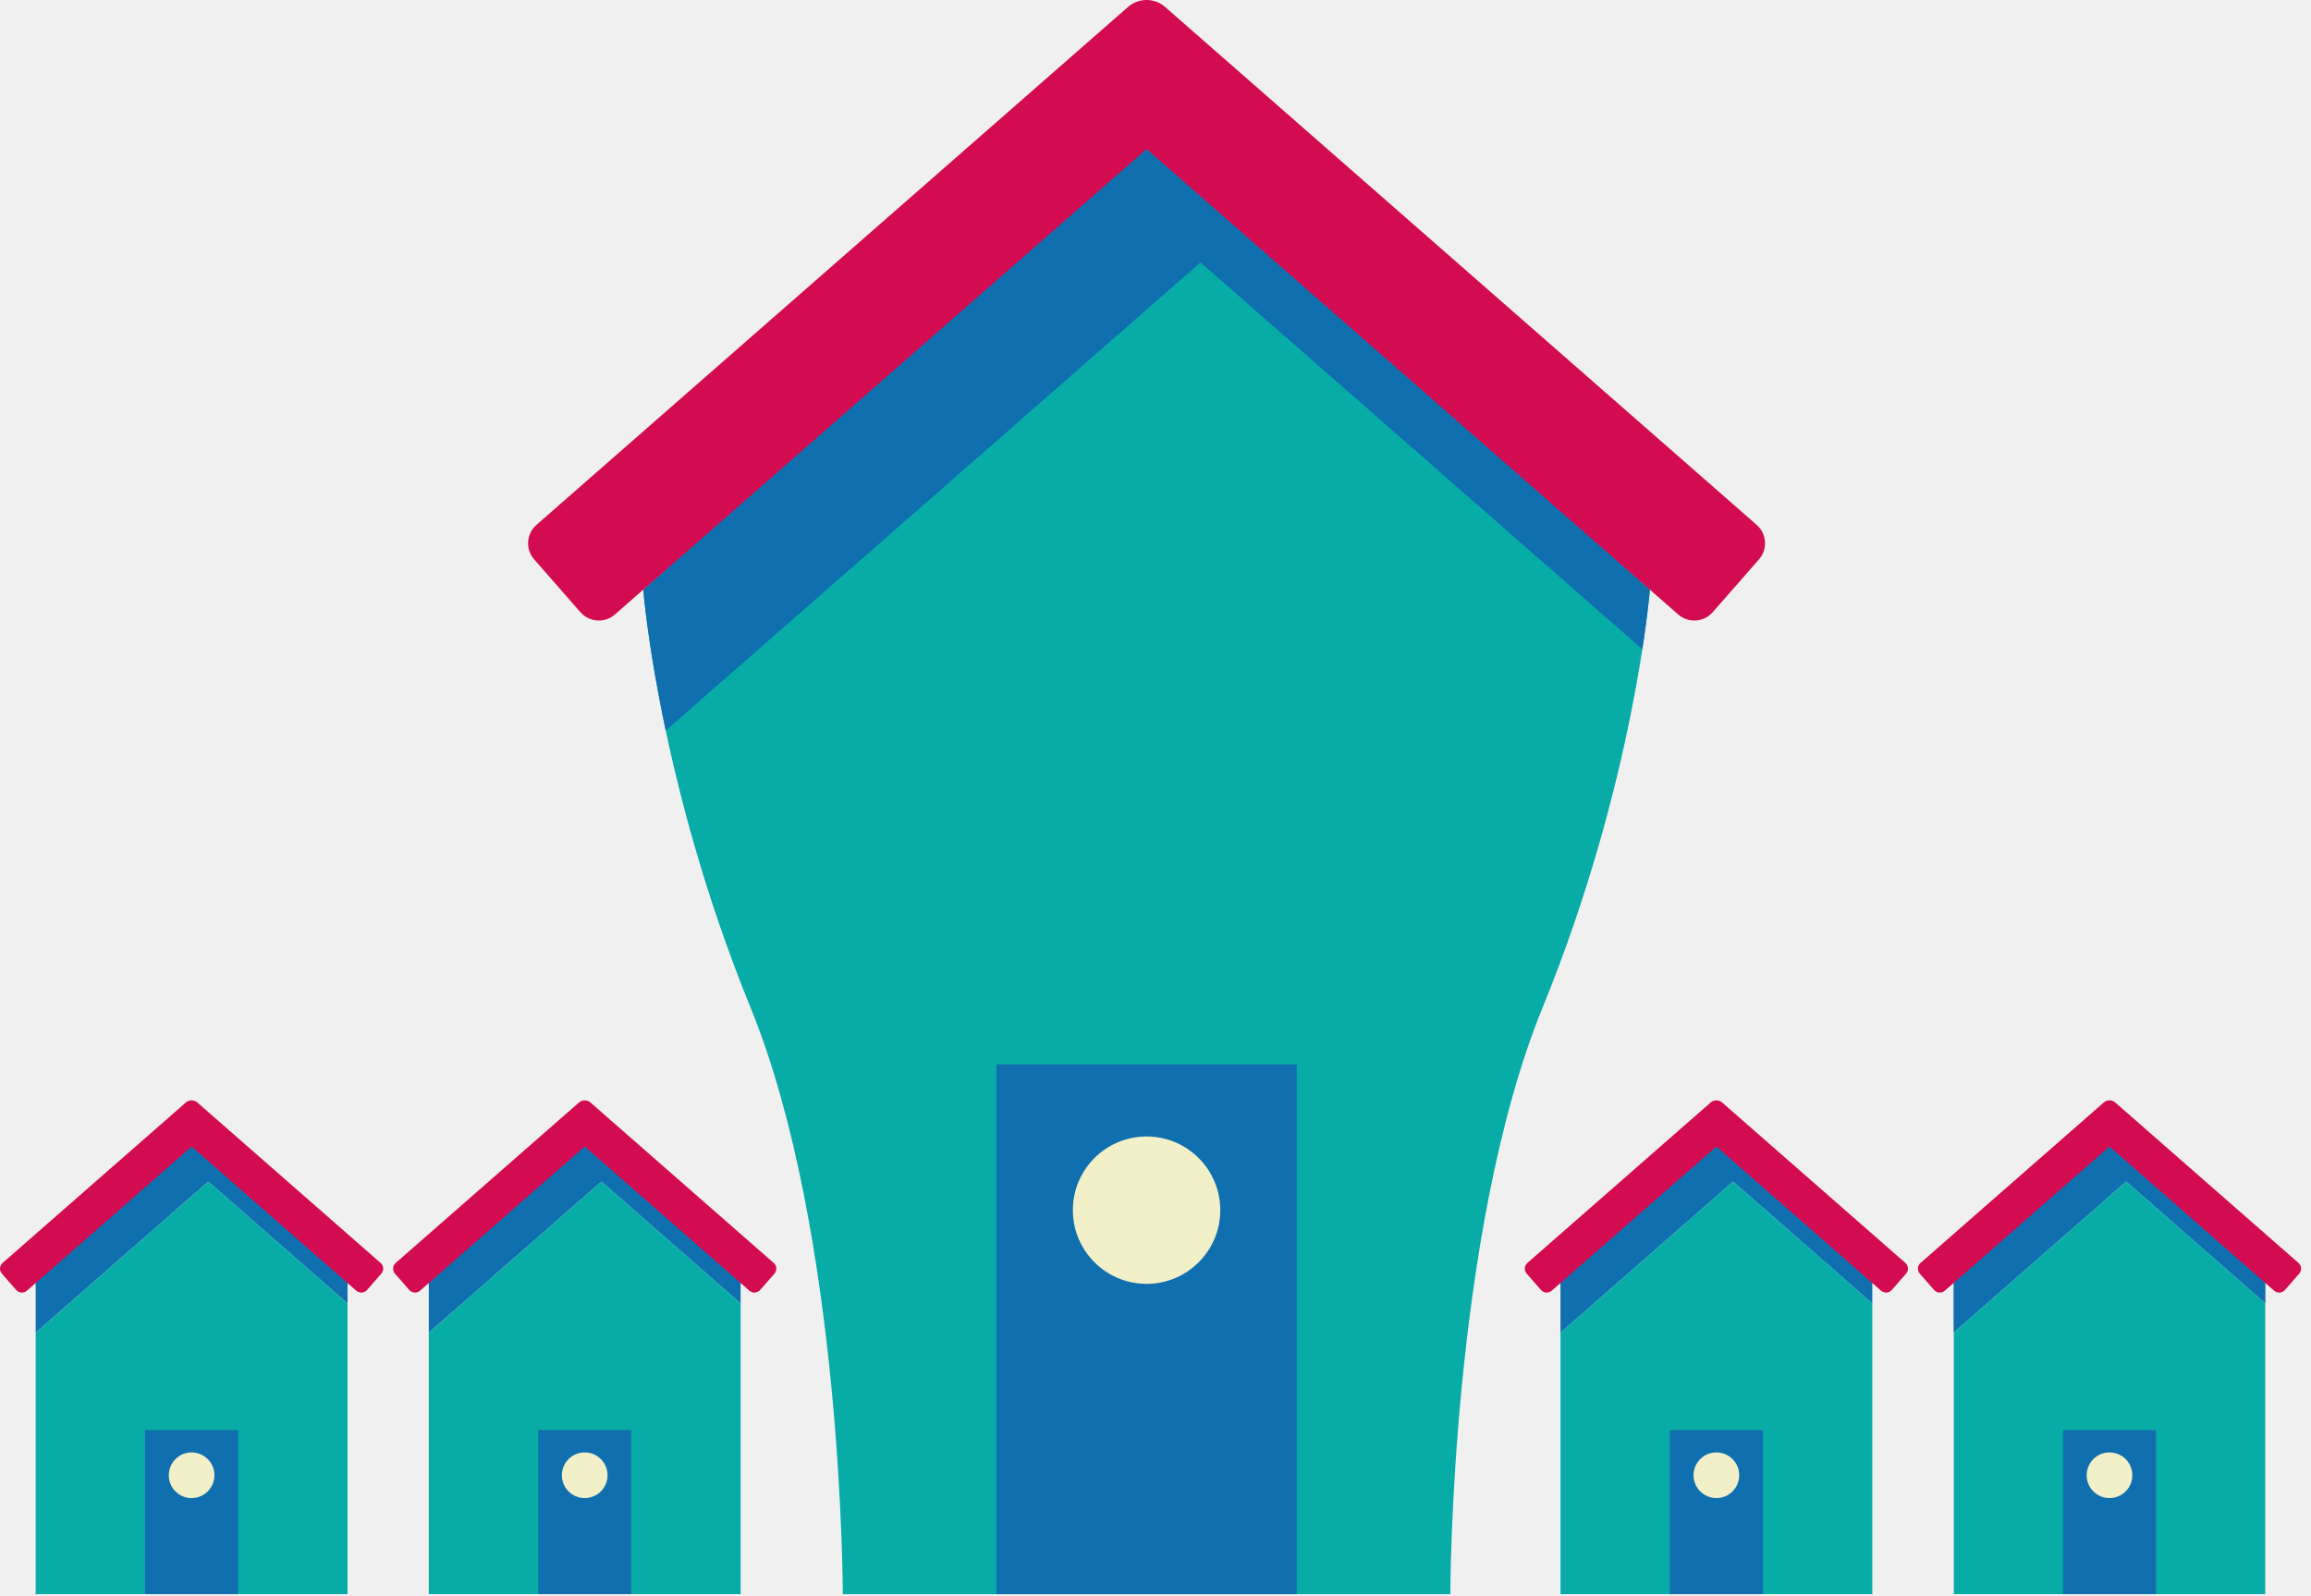
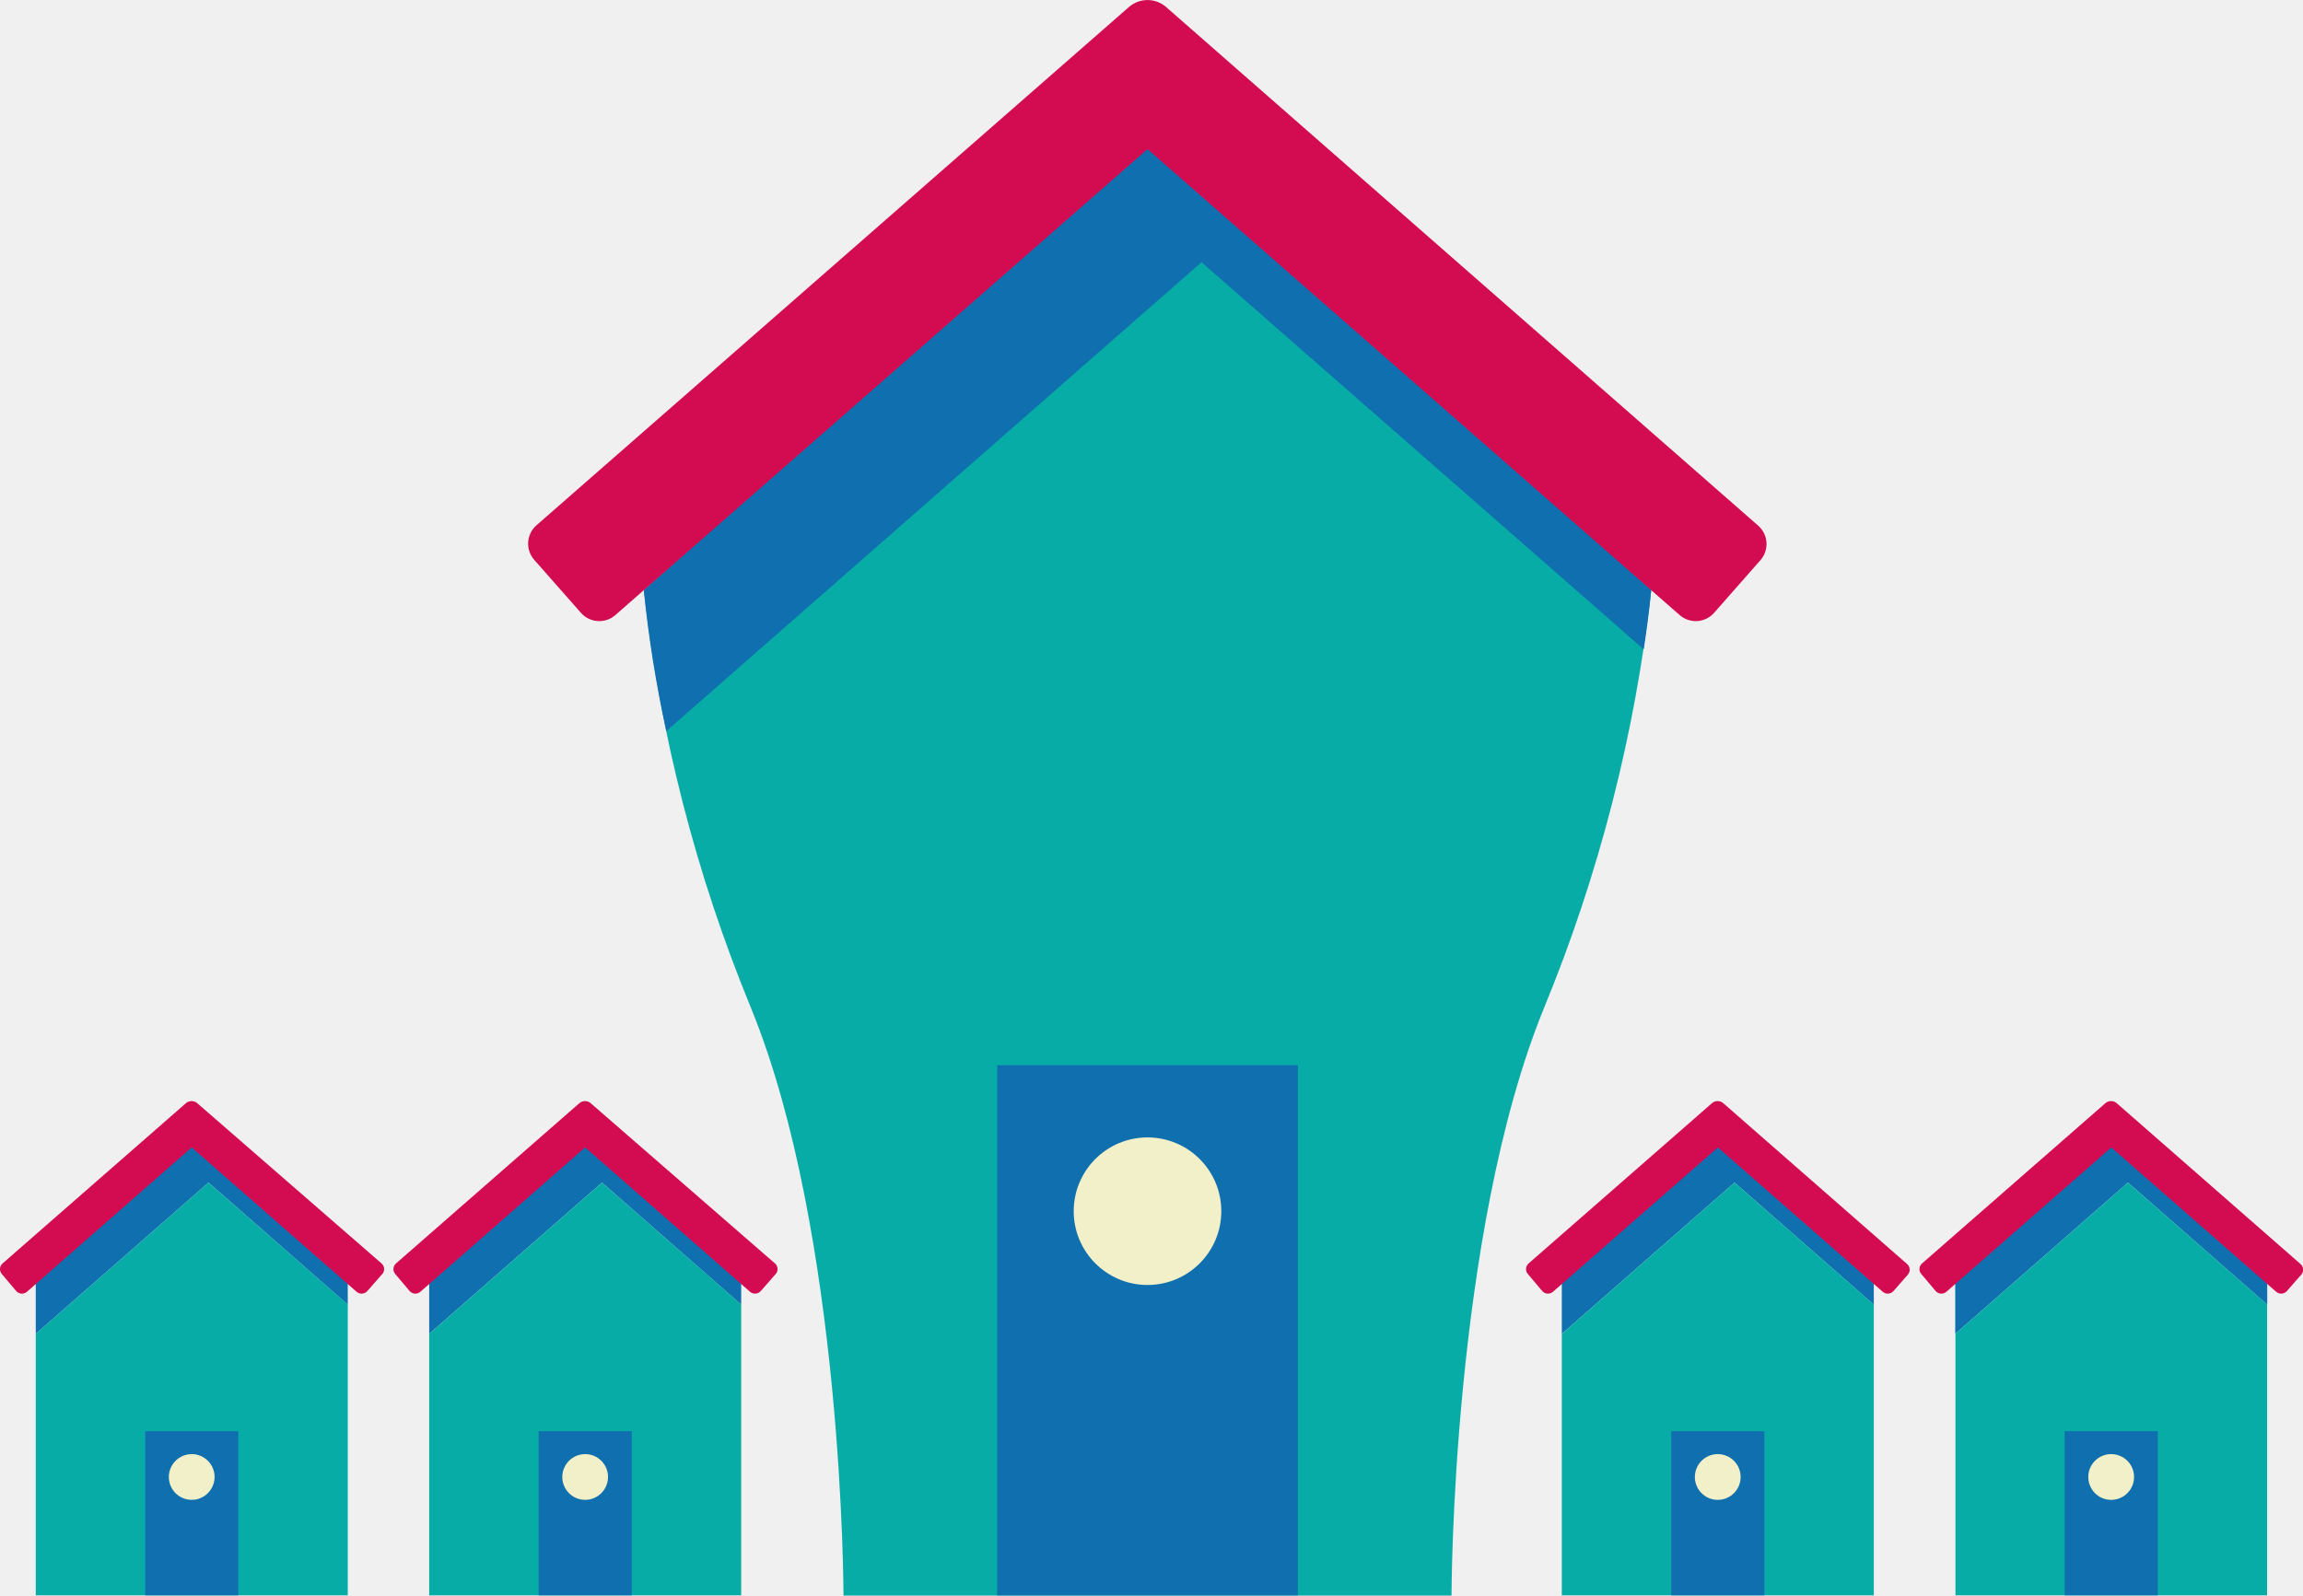
- <svg xmlns="http://www.w3.org/2000/svg" xmlns:xlink="http://www.w3.org/1999/xlink" viewBox="0 0 194 134" version="1.1">
+ <svg xmlns="http://www.w3.org/2000/svg" id="d77aa276-63ba-4af3-aa0f-9c7d32d96f85" data-name="Layer 1" viewBox="0 0 193.17 133.87">
  <defs>
-     <polygon id="path-1" points="54 134 193.169 134 193.169 0.133 0 0.133 0 134 54 134 138.5 134 138.5 11.975 54 11.975" />
-     <polygon id="path-3" points="0.996 35 27.174 35 27.174 0.354 0.996 0.354" />
-     <polygon id="path-5" points="0 134.867 193.169 134.867 193.169 1 0 1" />
+     <mask id="e8c9aa31-27dd-46a3-8389-45f266462cdc" x="164" y="99.22" width="26.18" height="34.65" maskUnits="userSpaceOnUse">
+       <g transform="translate(0 0)">
+         <g id="578e2697-feb8-4180-bb19-6e0a9f496ca1" data-name="mask-2">
+           <polygon id="3671ed55-43eb-457d-9bbc-f2eae1320ded" data-name="path-1" points="164 133.87 190.17 133.87 190.17 99.22 164 99.22 164 133.87" style="fill: #fff" />
+         </g>
+       </g>
+     </mask>
+     <mask id="f7e8af3b-6c86-4613-93e0-eda2a399e24b" x="0" y="0" width="193.17" height="133.87" maskUnits="userSpaceOnUse">
+       <g transform="translate(0 0)">
+         <g id="3b56efd3-8b12-4e8b-aed9-50c726198af3" data-name="mask-4">
+           <polygon id="7ef336c8-9435-44f1-b5ff-5f556b3454bb" data-name="path-3" points="0 133.87 193.17 133.87 193.17 0 0 0 0 133.87" style="fill: #fff" />
+         </g>
+       </g>
+     </mask>
  </defs>
-   <g id="Page-1" stroke="none" stroke-width="1" fill="none" fill-rule="evenodd">
-     <g transform="translate(0, -1)">
-       <g id="Group-3" transform="translate(0, 0.867)">
-         <mask id="mask-2" fill="white">
-           <use xlink:href="#path-1" />
-         </mask>
-         <g id="Clip-2" />
-         <path d="M96.25,11.975 L54,49.646 C54,49.646 55.25,65.725 63,84.725 C70.75,103.725 70.75,134 70.75,134 L96.25,134 L121.75,134 C121.75,134 121.75,103.725 129.5,84.725 C137.25,65.725 138.5,49.646 138.5,49.646 L96.25,11.975 Z" id="Fill-1" fill="#08ACA6" />
+   <g id="c3f4a673-685b-4200-8f18-1f185fc15197" data-name="Page-1">
+     <g id="7855fe81-c6ea-4f4e-a8f4-85ba58787069" data-name="houses">
+       <g id="787d51a0-7dad-468d-a02a-d2622fa820e3" data-name="Group-3">
+         <path id="050459a0-e199-418a-8703-6095fe833abf" data-name="Fill-1" d="M96.25,11.84,54,49.51a129.89,129.89,0,0,0,9,35.08c7.75,19,7.75,49.28,7.75,49.28h51s0-30.28,7.75-49.28a129.89,129.89,0,0,0,9-35.08Z" transform="translate(0 0)" style="fill: #08aca6" />
      </g>
-       <polygon id="Fill-4" fill="#106FAE" points="177.084 95.213 163.995 106.675 163.995 112.912 178.487 100.221 190.173 110.456 190.173 106.675" />
-       <g id="Group-8" transform="translate(163, 99.867)">
-         <mask id="mask-4" fill="white">
-           <use xlink:href="#path-3" />
-         </mask>
-         <g id="Clip-7" />
-         <polygon id="Fill-6" fill="#08ACA6" mask="url(#mask-4)" points="0.996 13.044 0.996 35 27.174 35 27.174 10.588 15.487 0.354" />
+       <polygon id="32e0a3f9-b1d9-4089-9670-52fc0c988d2b" data-name="Fill-4" points="177.09 94.21 164 105.67 164 111.91 178.49 99.22 190.17 109.46 190.17 105.67 177.09 94.21" style="fill: #106fae" />
+       <g id="6f5e1920-240e-480f-88e6-724e2899ba4d" data-name="Group-8">
+         <g id="f935b0ad-d859-4308-93fd-5f0f989653d4" data-name="Fill-6-Clipped">
+           <g style="mask: url(#e8c9aa31-27dd-46a3-8389-45f266462cdc)">
+             <polygon id="d4329cb5-eee4-48de-b045-3264396485c0" data-name="Fill-6" points="164 111.91 164 133.87 190.17 133.87 190.17 109.45 178.49 99.22 164 111.91" style="fill: #08aca6" />
+           </g>
+         </g>
      </g>
-       <path d="M162.361,109.321 C162.592,109.585 162.994,109.612 163.258,109.381 L177.085,97.272 L190.911,109.381 C191.175,109.612 191.577,109.585 191.808,109.321 L193.012,107.946 C193.243,107.683 193.216,107.281 192.952,107.05 L177.568,93.577 C177.291,93.335 176.878,93.335 176.601,93.577 L161.217,107.05 C160.953,107.281 160.926,107.683 161.157,107.946 L162.361,109.321 Z" id="Fill-9" fill="#D30B50" />
-       <mask id="mask-6" fill="white">
-         <use xlink:href="#path-5" />
-       </mask>
-       <g id="Clip-12" />
-       <polygon id="Fill-11" fill="#106FAE" mask="url(#mask-6)" points="173.178 134.867 180.99 134.867 180.99 121.081 173.178 121.081" />
-       <path d="M177.084,122.959 C176.025,122.959 175.167,123.817 175.167,124.876 C175.167,125.934 176.025,126.792 177.084,126.792 C178.143,126.792 179.001,125.934 179.001,124.876 C179.001,123.817 178.143,122.959 177.084,122.959" id="Fill-13" fill="#F2F0C8" mask="url(#mask-6)" />
-       <polygon id="Fill-14" fill="#106FAE" mask="url(#mask-6)" points="144.084 95.213 130.995 106.675 130.995 112.912 145.487 100.221 157.173 110.456 157.173 106.675" />
-       <polygon id="Fill-15" fill="#08ACA6" mask="url(#mask-6)" points="130.996 112.911 130.996 134.867 157.174 134.867 157.174 110.455 145.487 100.221" />
-       <path d="M129.361,109.321 C129.592,109.585 129.994,109.612 130.258,109.381 L144.085,97.272 L157.911,109.381 C158.175,109.612 158.577,109.585 158.808,109.321 L160.012,107.946 C160.243,107.683 160.216,107.281 159.952,107.05 L144.568,93.577 C144.291,93.335 143.878,93.335 143.601,93.577 L128.217,107.05 C127.953,107.281 127.926,107.683 128.157,107.946 L129.361,109.321 Z" id="Fill-16" fill="#D30B50" mask="url(#mask-6)" />
-       <polygon id="Fill-17" fill="#106FAE" mask="url(#mask-6)" points="140.178 134.867 147.99 134.867 147.99 121.081 140.178 121.081" />
-       <path d="M144.084,122.959 C143.025,122.959 142.167,123.817 142.167,124.876 C142.167,125.934 143.025,126.792 144.084,126.792 C145.143,126.792 146.001,125.934 146.001,124.876 C146.001,123.817 145.143,122.959 144.084,122.959" id="Fill-18" fill="#F2F0C8" mask="url(#mask-6)" />
-       <polygon id="Fill-19" fill="#106FAE" mask="url(#mask-6)" points="49.084 95.213 35.995 106.675 35.995 112.912 50.486 100.221 62.173 110.456 62.173 106.675" />
-       <polygon id="Fill-20" fill="#08ACA6" mask="url(#mask-6)" points="35.996 112.911 35.996 134.867 62.174 134.867 62.174 110.455 50.487 100.221" />
-       <path d="M34.361,109.321 C34.592,109.585 34.994,109.612 35.258,109.381 L49.085,97.272 L62.911,109.381 C63.175,109.612 63.577,109.585 63.808,109.321 L65.012,107.946 C65.243,107.683 65.216,107.281 64.952,107.05 L49.568,93.577 C49.291,93.335 48.878,93.335 48.601,93.577 L33.217,107.05 C32.953,107.281 32.926,107.683 33.157,107.946 L34.361,109.321 Z" id="Fill-21" fill="#D30B50" mask="url(#mask-6)" />
-       <polygon id="Fill-22" fill="#106FAE" mask="url(#mask-6)" points="45.178 134.867 52.99 134.867 52.99 121.081 45.178 121.081" />
-       <path d="M49.084,122.959 C48.026,122.959 47.167,123.817 47.167,124.876 C47.167,125.934 48.026,126.792 49.084,126.792 C50.144,126.792 51.002,125.934 51.002,124.876 C51.002,123.817 50.144,122.959 49.084,122.959" id="Fill-23" fill="#F2F0C8" mask="url(#mask-6)" />
-       <polygon id="Fill-24" fill="#106FAE" mask="url(#mask-6)" points="16.084 95.213 2.995 106.675 2.995 112.912 17.486 100.221 29.174 110.456 29.174 106.675" />
-       <polygon id="Fill-25" fill="#08ACA6" mask="url(#mask-6)" points="2.996 112.911 2.996 134.867 29.174 134.867 29.174 110.455 17.487 100.221" />
-       <path d="M1.361,109.321 C1.592,109.585 1.994,109.612 2.258,109.381 L16.085,97.272 L29.911,109.381 C30.175,109.612 30.577,109.585 30.808,109.321 L32.012,107.946 C32.243,107.683 32.216,107.281 31.952,107.05 L16.568,93.577 C16.291,93.335 15.878,93.335 15.601,93.577 L0.217,107.05 C-0.047,107.281 -0.074,107.683 0.157,107.946 L1.361,109.321 Z" id="Fill-26" fill="#D30B50" mask="url(#mask-6)" />
-       <polygon id="Fill-27" fill="#106FAE" mask="url(#mask-6)" points="12.178 134.867 19.99 134.867 19.99 121.081 12.178 121.081" />
-       <path d="M16.084,122.959 C15.025,122.959 14.168,123.817 14.168,124.876 C14.168,125.934 15.025,126.792 16.084,126.792 C17.143,126.792 18.002,125.934 18.002,124.876 C18.002,123.817 17.143,122.959 16.084,122.959" id="Fill-28" fill="#F2F0C8" mask="url(#mask-6)" />
-       <path d="M54,50.514 C54,50.514 54.36,55.135 55.886,62.344 L100.775,23.034 L137.868,55.517 C138.356,52.355 138.5,50.514 138.5,50.514 L96.25,12.842 L54,50.514 Z" id="Fill-29" fill="#106FAE" mask="url(#mask-6)" />
-       <path d="M48.724,52.407 C49.471,53.26 50.766,53.344 51.619,52.599 L96.25,13.514 L140.881,52.599 C141.733,53.344 143.029,53.26 143.776,52.407 L147.661,47.969 C148.407,47.117 148.321,45.822 147.469,45.075 L97.809,1.587 C96.916,0.804 95.583,0.804 94.69,1.587 L45.031,45.075 C44.179,45.822 44.093,47.117 44.839,47.969 L48.724,52.407 Z" id="Fill-30" fill="#D30B50" mask="url(#mask-6)" />
-       <polygon id="Fill-31" fill="#106FAE" mask="url(#mask-6)" points="83.642 134.867 108.859 134.867 108.859 90.367 83.642 90.367" />
-       <path d="M96.25,96.43 C92.833,96.43 90.063,99.2 90.063,102.617 C90.063,106.034 92.833,108.805 96.25,108.805 C99.667,108.805 102.437,106.034 102.437,102.617 C102.437,99.2 99.667,96.43 96.25,96.43" id="Fill-32" fill="#F2F0C8" mask="url(#mask-6)" />
+       <path id="93d1a458-c7e5-4642-ba50-3ceb9bf611e8" data-name="Fill-9" d="M162.36,108.32a.64.64,0,0,0,.9.06l13.83-12.11,13.83,12.11a.64.64,0,0,0,.9-.06l1.2-1.37a.63.63,0,0,0-.06-.9L177.57,92.58a.73.73,0,0,0-1,0L161.22,106a.63.63,0,0,0-.06.9Z" transform="translate(0 0)" style="fill: #d30b50" />
+       <g id="f719a894-97e1-49cf-a34d-dafb24e40e16" data-name="Fill-11-Clipped">
+         <g style="mask: url(#f7e8af3b-6c86-4613-93e0-eda2a399e24b)">
+           <polygon id="50a593ce-1894-4a4e-9668-2fc70ccf8921" data-name="Fill-11" points="173.18 133.87 180.99 133.87 180.99 120.08 173.18 120.08 173.18 133.87" style="fill: #106fae" />
+         </g>
+       </g>
+       <g id="6e9375e9-18e8-4a15-8bb8-51b120275205" data-name="Fill-13-Clipped">
+         <g style="mask: url(#f7e8af3b-6c86-4613-93e0-eda2a399e24b)">
+           <path id="a73c54b2-548a-4a0d-bf51-6992b7b4074e" data-name="Fill-13" d="M177.08,122a1.92,1.92,0,1,0,1.92,1.92,1.92,1.92,0,0,0-1.92-1.92" transform="translate(0 0)" style="fill: #f2f0c8" />
+         </g>
+       </g>
+       <g id="2a1d1896-2cde-4e4f-b082-a1d1291cfa35" data-name="Fill-14-Clipped">
+         <g style="mask: url(#f7e8af3b-6c86-4613-93e0-eda2a399e24b)">
+           <polygon id="28128a92-2d16-4155-bc19-bfed16627c5f" data-name="Fill-14" points="144.09 94.21 131 105.67 131 111.91 145.49 99.22 157.17 109.46 157.17 105.67 144.09 94.21" style="fill: #106fae" />
+         </g>
+       </g>
+       <g id="a828e5e6-644e-4325-bee1-211e82616359" data-name="Fill-15-Clipped">
+         <g style="mask: url(#f7e8af3b-6c86-4613-93e0-eda2a399e24b)">
+           <polygon id="103b33b8-f82e-46a8-ac3a-bf194eac22f9" data-name="Fill-15" points="131 111.91 131 133.87 157.17 133.87 157.17 109.45 145.49 99.22 131 111.91" style="fill: #08aca6" />
+         </g>
+       </g>
+       <g id="6c427cf1-0685-4832-8093-ae48f0676359" data-name="Fill-16-Clipped">
+         <g style="mask: url(#f7e8af3b-6c86-4613-93e0-eda2a399e24b)">
+           <path id="6703be0f-cd13-49b4-8797-cf62d19d4617" data-name="Fill-16" d="M129.36,108.32a.64.64,0,0,0,.9.06l13.83-12.11,13.83,12.11a.64.64,0,0,0,.9-.06l1.2-1.37a.63.63,0,0,0-.06-.9L144.57,92.58a.73.73,0,0,0-1,0L128.22,106a.63.63,0,0,0-.06.9Z" transform="translate(0 0)" style="fill: #d30b50" />
+         </g>
+       </g>
+       <g id="eedc0d54-5434-49bd-9d4a-d388742a737b" data-name="Fill-17-Clipped">
+         <g style="mask: url(#f7e8af3b-6c86-4613-93e0-eda2a399e24b)">
+           <polygon id="52701000-8d15-40ba-b2c2-7e015c89adfb" data-name="Fill-17" points="140.18 133.87 147.99 133.87 147.99 120.08 140.18 120.08 140.18 133.87" style="fill: #106fae" />
+         </g>
+       </g>
+       <g id="8b8fe8df-e0b5-4bea-a215-552ded16682b" data-name="Fill-18-Clipped">
+         <g style="mask: url(#f7e8af3b-6c86-4613-93e0-eda2a399e24b)">
+           <path id="5ef690c5-d384-4b14-92c9-abb4b055d2dd" data-name="Fill-18" d="M144.08,122a1.92,1.92,0,1,0,1.92,1.92,1.92,1.92,0,0,0-1.92-1.92" transform="translate(0 0)" style="fill: #f2f0c8" />
+         </g>
+       </g>
+       <g id="2608335a-46c2-4f2c-bd32-cc8ff43c5793" data-name="Fill-19-Clipped">
+         <g style="mask: url(#f7e8af3b-6c86-4613-93e0-eda2a399e24b)">
+           <polygon id="cbe7178f-fd23-4c61-a561-d67a1ad8bf14" data-name="Fill-19" points="49.09 94.21 36 105.67 36 111.91 50.49 99.22 62.17 109.46 62.17 105.67 49.09 94.21" style="fill: #106fae" />
+         </g>
+       </g>
+       <g id="d871b445-1cbb-490e-9526-3dbf193bf3a3" data-name="Fill-20-Clipped">
+         <g style="mask: url(#f7e8af3b-6c86-4613-93e0-eda2a399e24b)">
+           <polygon id="4cf97197-533a-499c-98fe-a6412a0a3aea" data-name="Fill-20" points="36 111.91 36 133.87 62.17 133.87 62.17 109.45 50.49 99.22 36 111.91" style="fill: #08aca6" />
+         </g>
+       </g>
+       <g id="68122704-6b2d-4ba5-83c1-9b41ff5f8995" data-name="Fill-21-Clipped">
+         <g style="mask: url(#f7e8af3b-6c86-4613-93e0-eda2a399e24b)">
+           <path id="ab1c05ee-b69b-46c7-ab33-b27bed329998" data-name="Fill-21" d="M34.36,108.32a.64.64,0,0,0,.9.06L49.08,96.27l13.83,12.11a.64.64,0,0,0,.9-.06l1.2-1.37A.63.63,0,0,0,65,106L49.57,92.58a.73.73,0,0,0-1,0L33.22,106a.63.63,0,0,0-.06.9Z" transform="translate(0 0)" style="fill: #d30b50" />
+         </g>
+       </g>
+       <g id="dfb8aab2-9598-4e13-8873-2a875b5f2327" data-name="Fill-22-Clipped">
+         <g style="mask: url(#f7e8af3b-6c86-4613-93e0-eda2a399e24b)">
+           <polygon id="466f3f7e-dd50-488a-9114-5e6dd6597512" data-name="Fill-22" points="45.18 133.87 52.99 133.87 52.99 120.08 45.18 120.08 45.18 133.87" style="fill: #106fae" />
+         </g>
+       </g>
+       <g id="6a29d79f-b986-4813-840d-f6079455cdd9" data-name="Fill-23-Clipped">
+         <g style="mask: url(#f7e8af3b-6c86-4613-93e0-eda2a399e24b)">
+           <path id="1b991401-3592-434b-bf34-8ac71837f3f2" data-name="Fill-23" d="M49.08,122A1.92,1.92,0,1,0,51,123.88,1.92,1.92,0,0,0,49.08,122" transform="translate(0 0)" style="fill: #f2f0c8" />
+         </g>
+       </g>
+       <g id="d2c06389-f36f-4e0a-bfdf-50e802d82cb1" data-name="Fill-24-Clipped">
+         <g style="mask: url(#f7e8af3b-6c86-4613-93e0-eda2a399e24b)">
+           <polygon id="3fb6e24d-0942-4e82-afc7-46a8b12dc20a" data-name="Fill-24" points="16.09 94.21 3 105.67 3 111.91 17.49 99.22 29.17 109.46 29.17 105.67 16.09 94.21" style="fill: #106fae" />
+         </g>
+       </g>
+       <g id="084a9824-dc7b-4cf0-90c0-89062167cf1e" data-name="Fill-25-Clipped">
+         <g style="mask: url(#f7e8af3b-6c86-4613-93e0-eda2a399e24b)">
+           <polygon id="e223e145-05d7-4a3c-9302-1c4e8d6953f2" data-name="Fill-25" points="3 111.91 3 133.87 29.17 133.87 29.17 109.45 17.49 99.22 3 111.91" style="fill: #08aca6" />
+         </g>
+       </g>
+       <g id="83aa7739-74cd-477e-90c8-6ca592648a2b" data-name="Fill-26-Clipped">
+         <g style="mask: url(#f7e8af3b-6c86-4613-93e0-eda2a399e24b)">
+           <path id="e1ccae27-dbe8-47b6-95a7-eb810ab5b0e7" data-name="Fill-26" d="M1.36,108.32a.64.64,0,0,0,.9.06L16.08,96.27l13.83,12.11a.64.64,0,0,0,.9-.06l1.2-1.37A.63.63,0,0,0,32,106L16.57,92.58a.73.73,0,0,0-1,0L.22,106a.63.63,0,0,0-.06.9Z" transform="translate(0 0)" style="fill: #d30b50" />
+         </g>
+       </g>
+       <g id="4aacb7a8-c210-4aaa-87af-3fe6738cc003" data-name="Fill-27-Clipped">
+         <g style="mask: url(#f7e8af3b-6c86-4613-93e0-eda2a399e24b)">
+           <polygon id="d581790a-5652-49d6-81e0-9086d2e42d87" data-name="Fill-27" points="12.18 133.87 19.99 133.87 19.99 120.08 12.18 120.08 12.18 133.87" style="fill: #106fae" />
+         </g>
+       </g>
+       <g id="a19f8431-e73c-4e70-b3e8-1084540628b1" data-name="Fill-28-Clipped">
+         <g style="mask: url(#f7e8af3b-6c86-4613-93e0-eda2a399e24b)">
+           <path id="cd4434b8-e613-4cf7-a9b2-a637b86cba1e" data-name="Fill-28" d="M16.08,122A1.92,1.92,0,1,0,18,123.88,1.92,1.92,0,0,0,16.08,122" transform="translate(0 0)" style="fill: #f2f0c8" />
+         </g>
+       </g>
+       <g id="cbcd6fbf-0559-4cf8-99eb-a23c861759f3" data-name="Fill-29-Clipped">
+         <g style="mask: url(#f7e8af3b-6c86-4613-93e0-eda2a399e24b)">
+           <path id="50098433-4770-474f-a2fe-0aa8ce61653b" data-name="Fill-29" d="M54,49.51a101.43,101.43,0,0,0,1.89,11.83L100.78,22l37.09,32.48c.49-3.16.63-5,.63-5L96.25,11.84Z" transform="translate(0 0)" style="fill: #106fae" />
+         </g>
+       </g>
+       <g id="2bd2035f-71bb-436e-989c-276feaf9e706" data-name="Fill-30-Clipped">
+         <g style="mask: url(#f7e8af3b-6c86-4613-93e0-eda2a399e24b)">
+           <path id="b9c7596d-724e-40f2-b297-1f699a7137d1" data-name="Fill-30" d="M48.72,51.41a2.05,2.05,0,0,0,2.9.19L96.25,12.51,140.88,51.6a2.05,2.05,0,0,0,2.9-.19L147.66,47a2.05,2.05,0,0,0-.19-2.9L97.81.59a2.37,2.37,0,0,0-3.12,0L45,44.07a2.05,2.05,0,0,0-.19,2.9Z" transform="translate(0 0)" style="fill: #d30b50" />
+         </g>
+       </g>
+       <g id="fc1f6fcf-69b1-417e-a581-cc25b9ad3bf5" data-name="Fill-31-Clipped">
+         <g style="mask: url(#f7e8af3b-6c86-4613-93e0-eda2a399e24b)">
+           <polygon id="2dfa330d-3857-4967-9c7a-9aa2bab248fe" data-name="Fill-31" points="83.64 133.87 108.86 133.87 108.86 89.37 83.64 89.37 83.64 133.87" style="fill: #106fae" />
+         </g>
+       </g>
+       <g id="a7b9cfe6-15f4-4479-92cd-edcf45478e73" data-name="Fill-32-Clipped">
+         <g style="mask: url(#f7e8af3b-6c86-4613-93e0-eda2a399e24b)">
+           <path id="b6ea04be-d50d-483c-add6-483bdf10cc51" data-name="Fill-32" d="M96.25,95.43a6.19,6.19,0,1,0,6.19,6.19,6.19,6.19,0,0,0-6.19-6.19" transform="translate(0 0)" style="fill: #f2f0c8" />
+         </g>
+       </g>
    </g>
  </g>
</svg>
